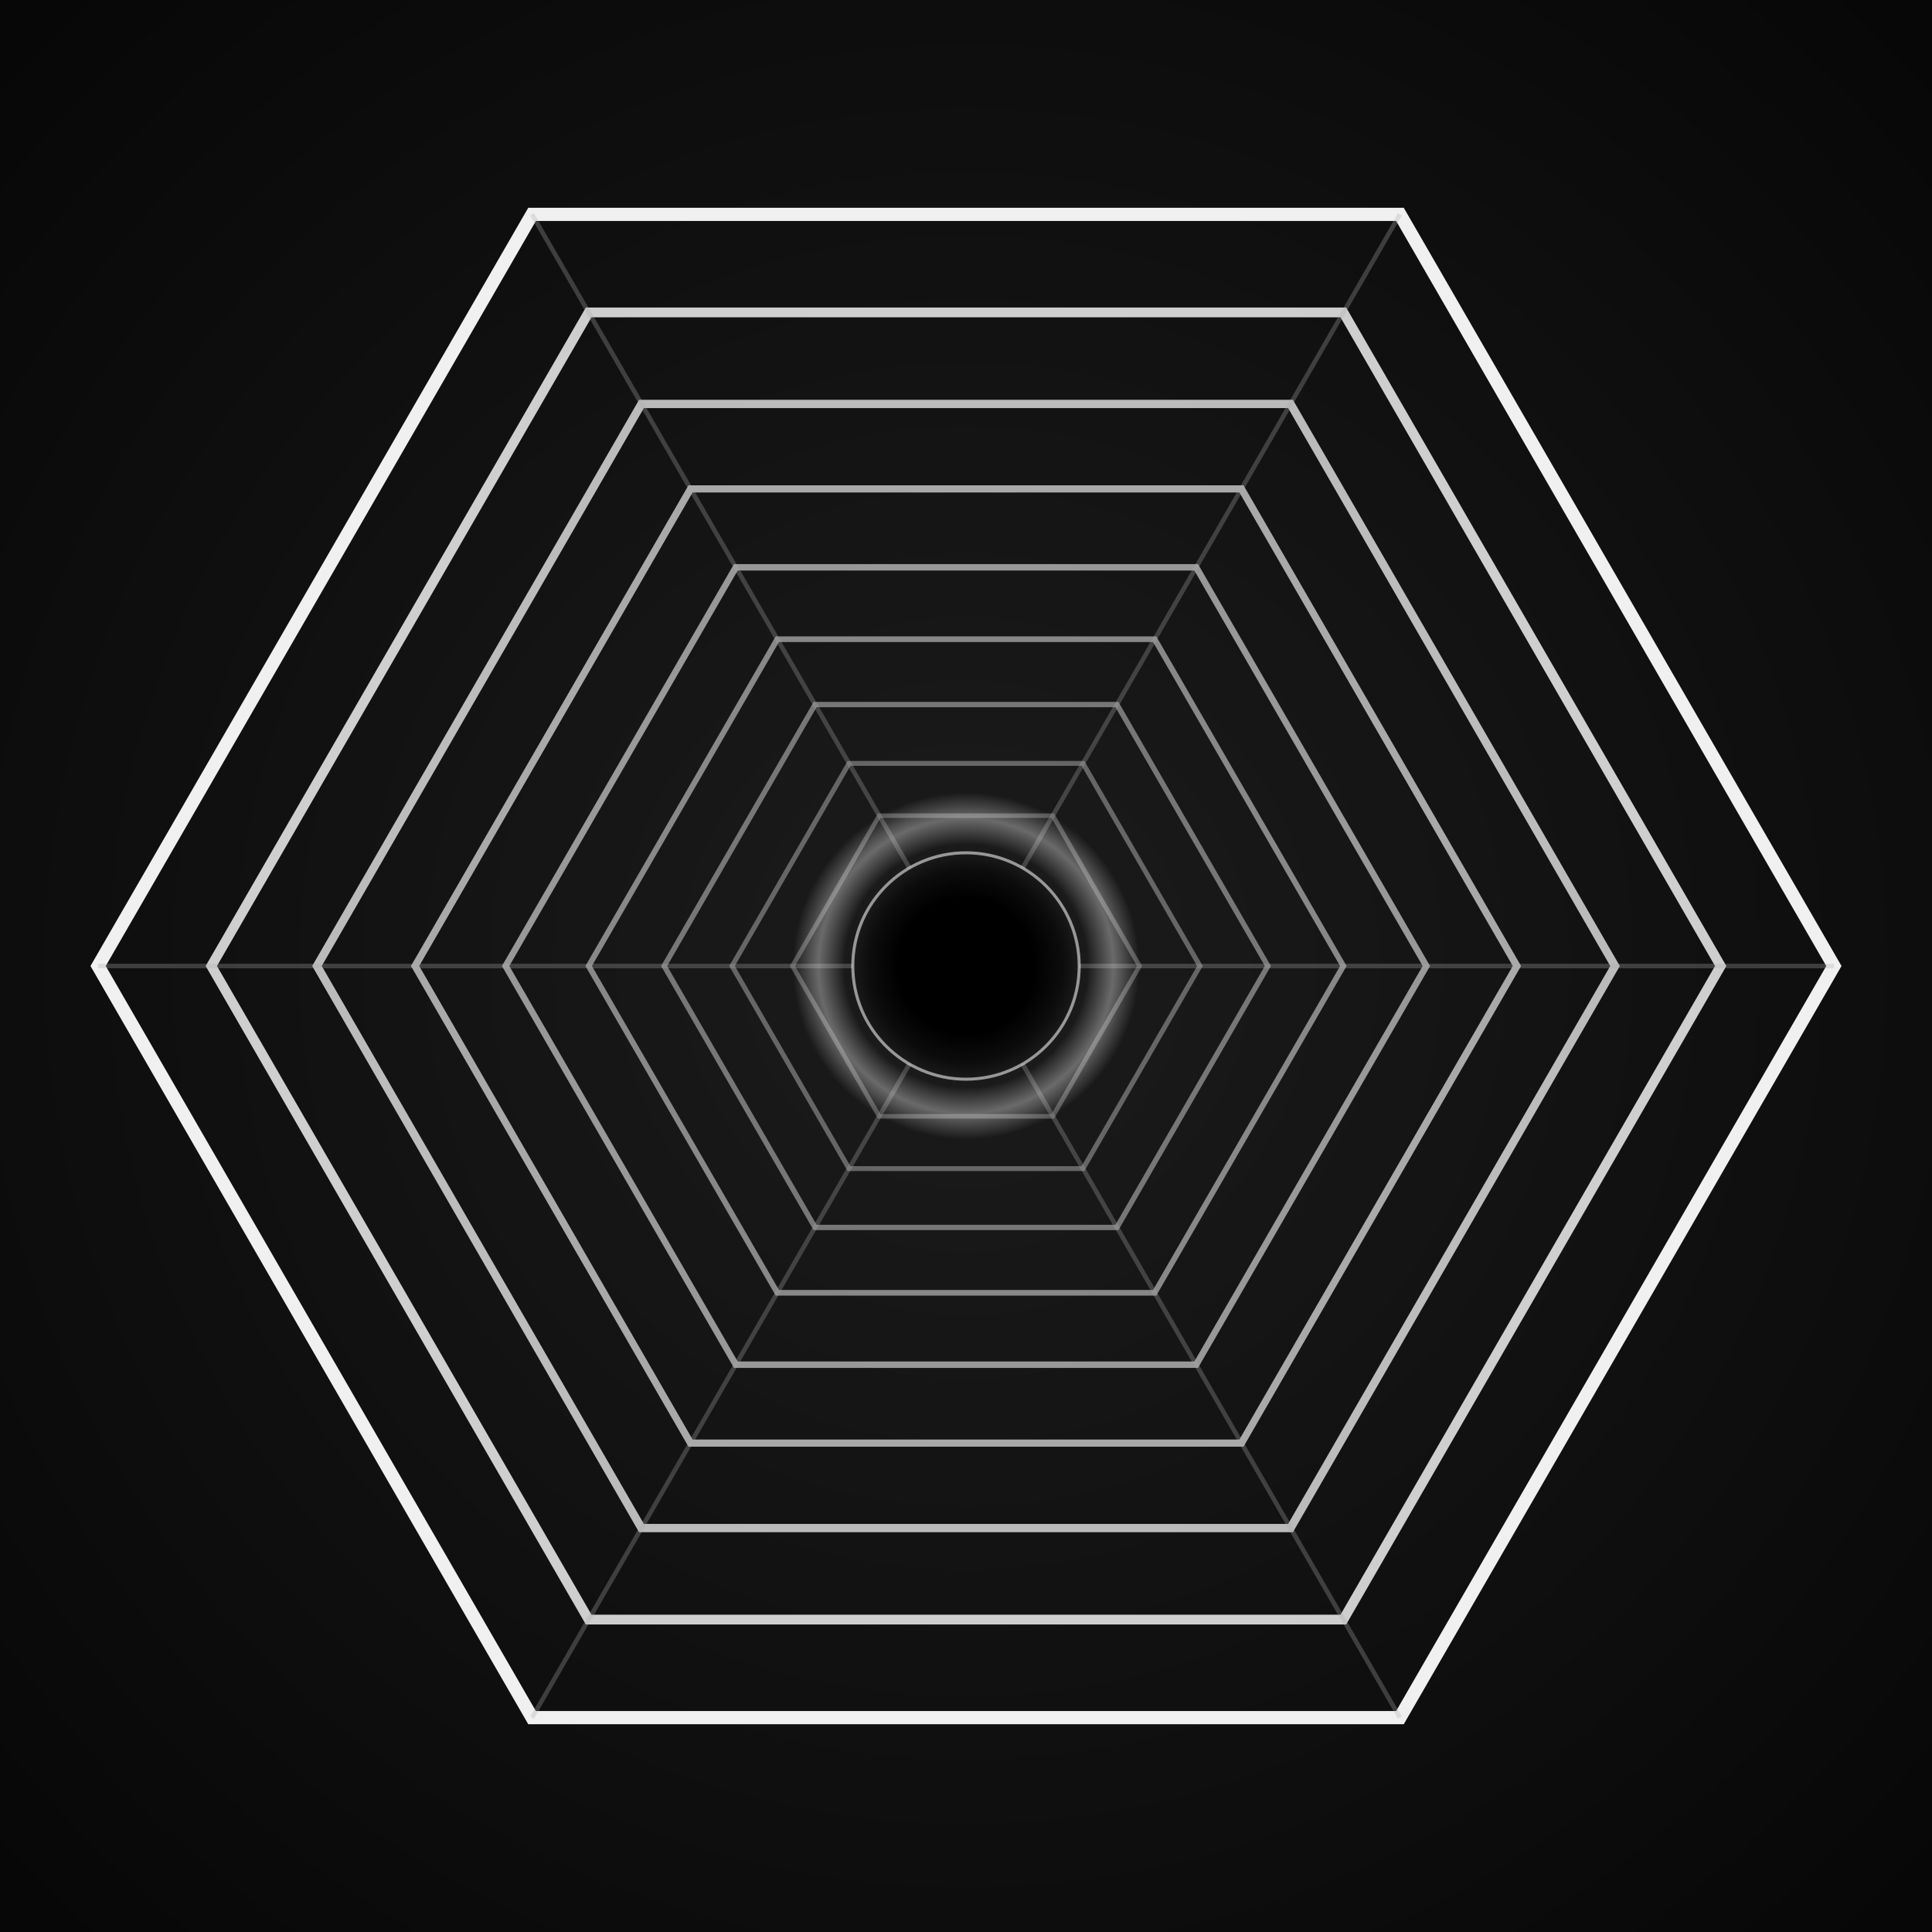
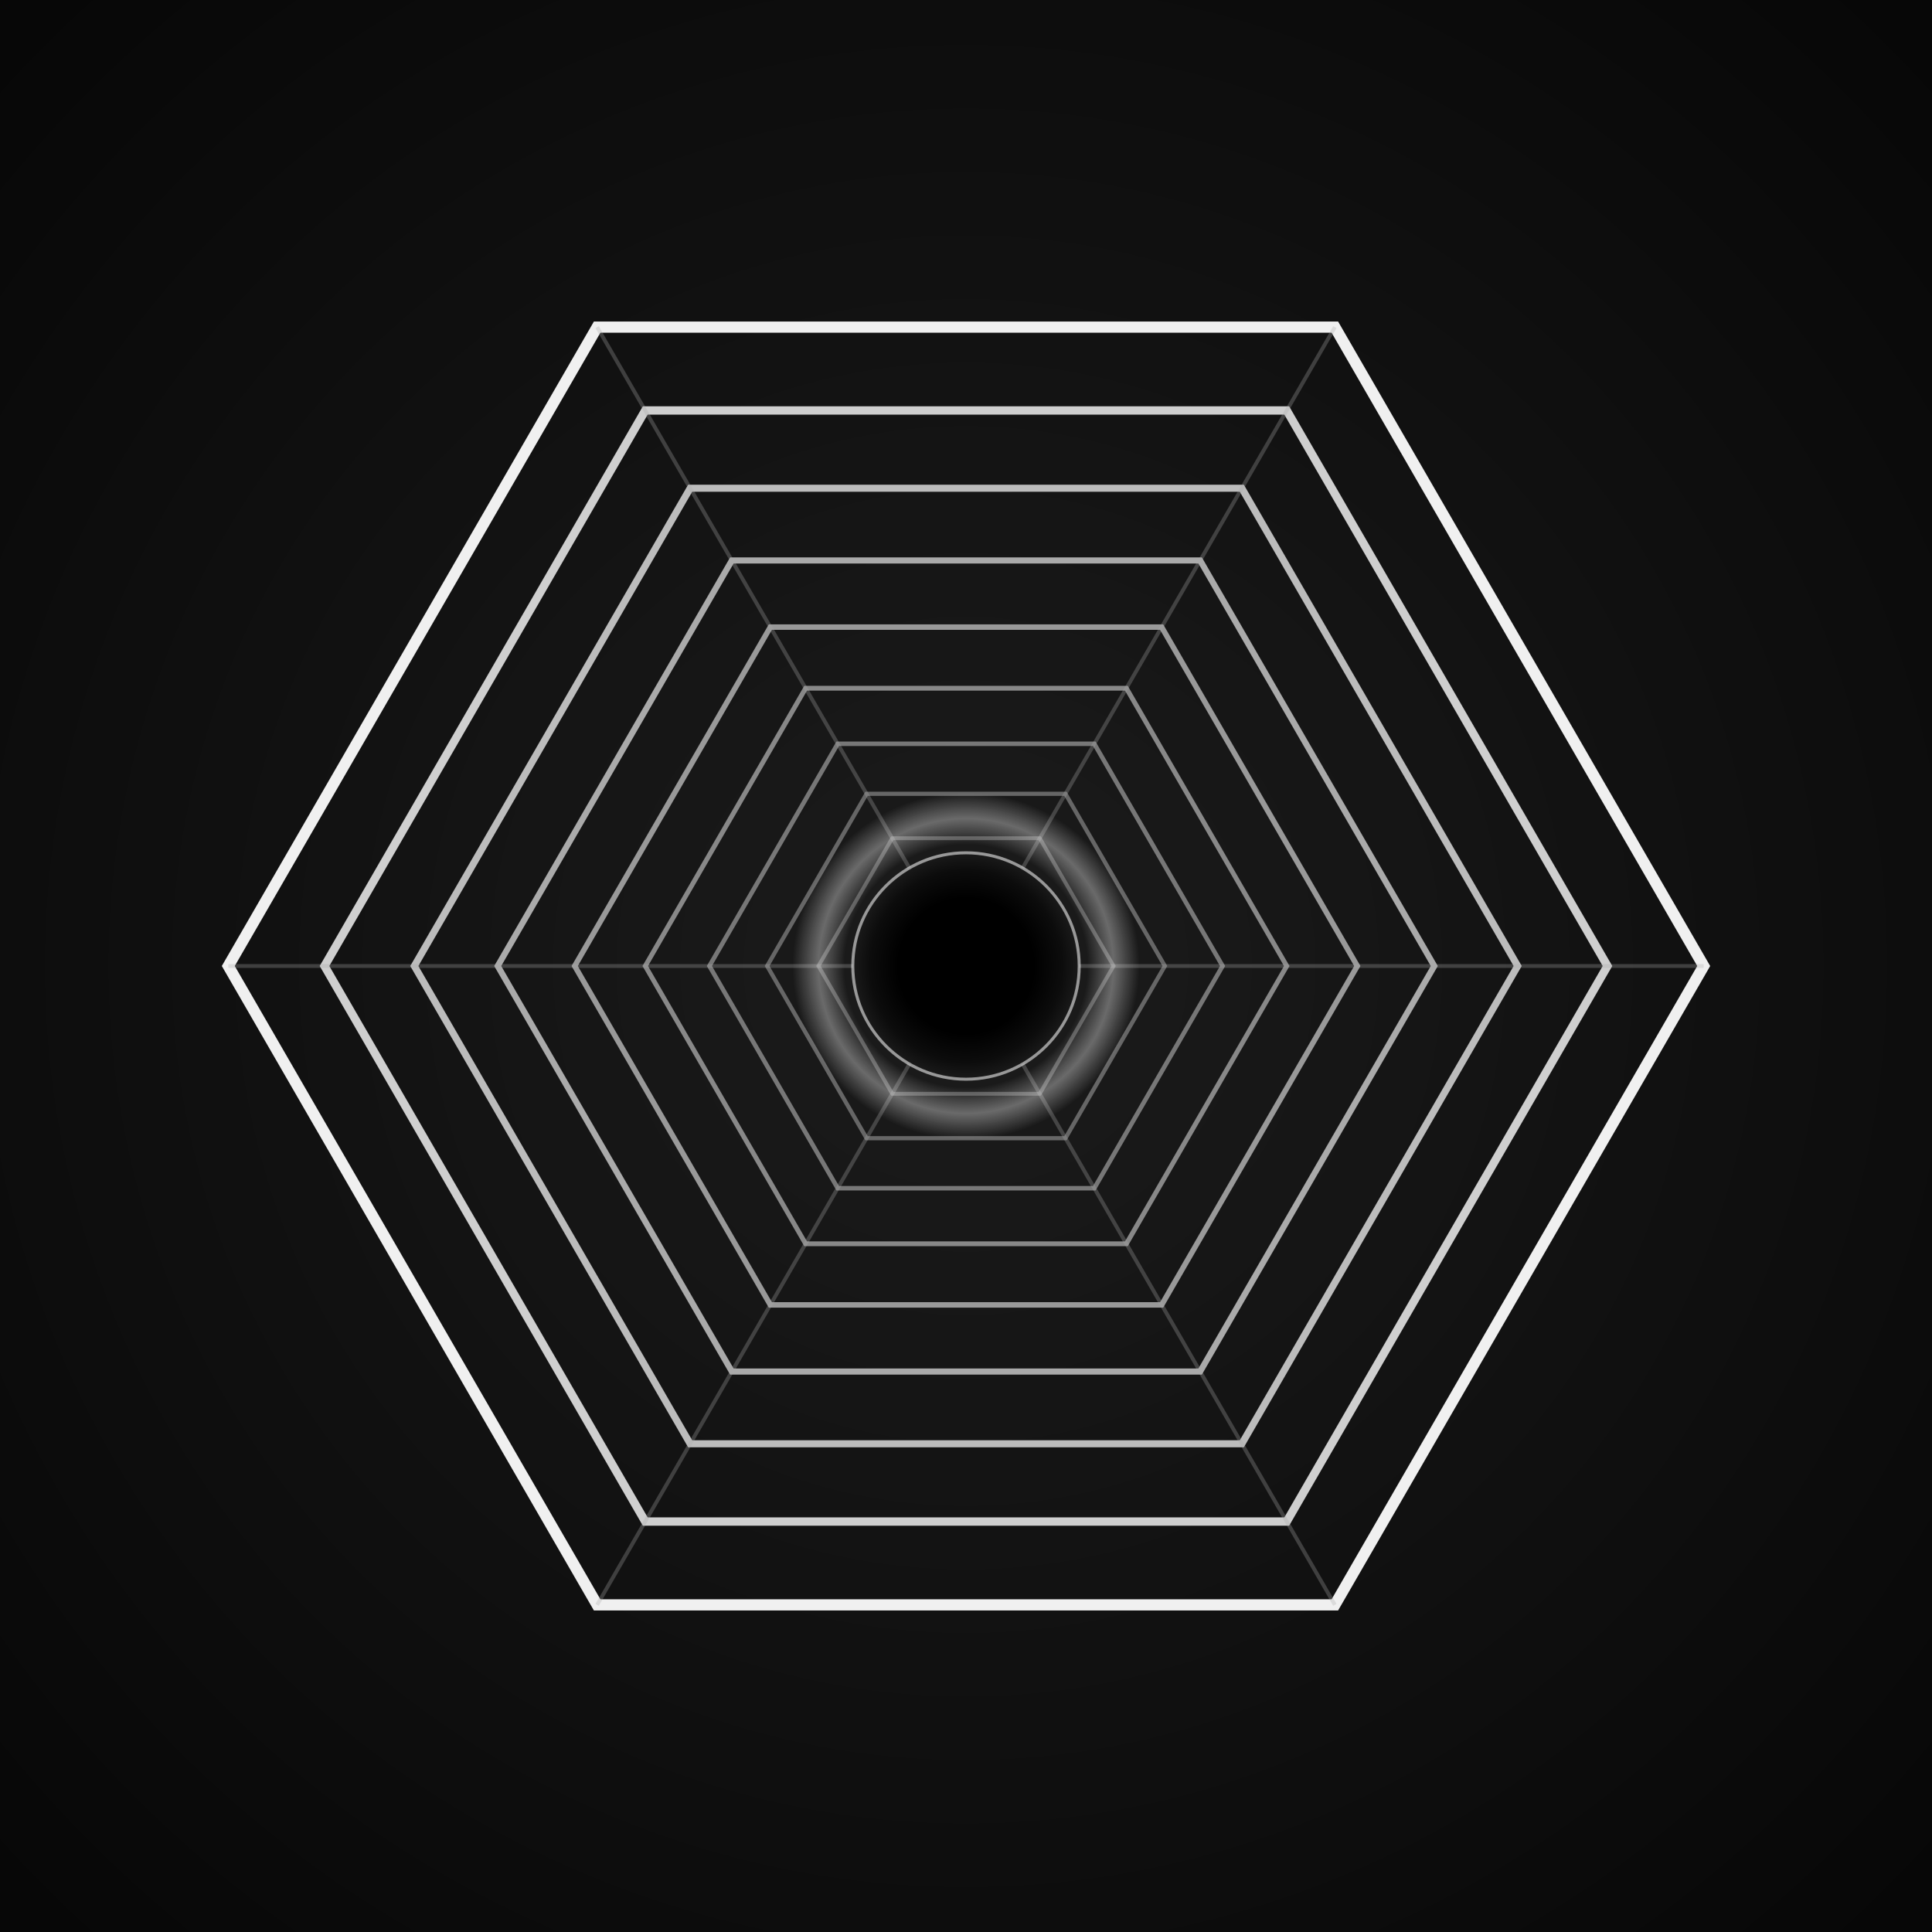
<svg xmlns="http://www.w3.org/2000/svg" viewBox="0 0 512 512" width="512" height="512">
  <defs>
    <radialGradient id="well" cx="50%" cy="50%" r="50%">
      <stop offset="0%" stop-color="#000000" />
      <stop offset="60%" stop-color="#000000" />
      <stop offset="85%" stop-color="#0c0c0c" />
      <stop offset="100%" stop-color="#1a1a1a" />
    </radialGradient>
    <radialGradient id="bg" cx="50%" cy="50%" r="75%">
      <stop offset="0%" stop-color="#1c1c1c" />
      <stop offset="100%" stop-color="#050505" />
    </radialGradient>
    <radialGradient id="photon" cx="50%" cy="50%" r="50%">
      <stop offset="0%" stop-color="#ffffff" stop-opacity="0.0" />
      <stop offset="70%" stop-color="#ffffff" stop-opacity="0.0" />
      <stop offset="85%" stop-color="#ffffff" stop-opacity="0.35" />
      <stop offset="100%" stop-color="#ffffff" stop-opacity="0.0" />
    </radialGradient>
  </defs>
  <rect width="512" height="512" fill="url(#bg)" />
-   <g transform="translate(256 256)" fill="none" stroke="#f0f0f0" stroke-linejoin="miter">
+   <g transform="translate(256 256) scale(0.85)" fill="none" stroke="#f0f0f0" stroke-linejoin="miter">
    <polygon points="230,0 115,199.186 -115,199.186 -230,0 -115,-199.186 115,-199.186" stroke-width="3.5" stroke-opacity="1.00" />
    <polygon points="200,0 100,173.205 -100,173.205 -200,0 -100,-173.205 100,-173.205" stroke-width="2.6" stroke-opacity="0.85" />
    <polygon points="172,0 86,148.956 -86,148.956 -172,0 -86,-148.956 86,-148.956" stroke-width="2.2" stroke-opacity="0.76" />
    <polygon points="146,0 73,126.439 -73,126.439 -146,0 -73,-126.439 73,-126.439" stroke-width="1.9" stroke-opacity="0.68" />
    <polygon points="122,0 61,105.655 -61,105.655 -122,0 -61,-105.655 61,-105.655" stroke-width="1.7" stroke-opacity="0.60" />
    <polygon points="100,0 50,86.603 -50,86.603 -100,0 -50,-86.603 50,-86.603" stroke-width="1.5" stroke-opacity="0.52" />
    <polygon points="80,0 40,69.282 -40,69.282 -80,0 -40,-69.282 40,-69.282" stroke-width="1.4" stroke-opacity="0.44" />
    <polygon points="62,0 31,53.694 -31,53.694 -62,0 -31,-53.694 31,-53.694" stroke-width="1.3" stroke-opacity="0.36" />
    <polygon points="46,0 23,39.837 -23,39.837 -46,0 -23,-39.837 23,-39.837" stroke-width="1.2" stroke-opacity="0.28" />
  </g>
-   <g transform="translate(256 256)" stroke="#aaaaaa" stroke-width="1.2" stroke-opacity="0.30" fill="none">
+   <g transform="translate(256 256) scale(0.85)" stroke="#aaaaaa" stroke-width="1.2" stroke-opacity="0.30" fill="none">
    <line x1="0" y1="0" x2="230" y2="0" />
    <line x1="0" y1="0" x2="115" y2="199.186" />
    <line x1="0" y1="0" x2="-115" y2="199.186" />
    <line x1="0" y1="0" x2="-230" y2="0" />
    <line x1="0" y1="0" x2="-115" y2="-199.186" />
    <line x1="0" y1="0" x2="115" y2="-199.186" />
  </g>
  <circle cx="256" cy="256" r="46" fill="url(#photon)" />
  <circle cx="256" cy="256" r="30" fill="url(#well)" />
  <circle cx="256" cy="256" r="30" fill="none" stroke="#ffffff" stroke-width="0.8" stroke-opacity="0.55" />
</svg>
